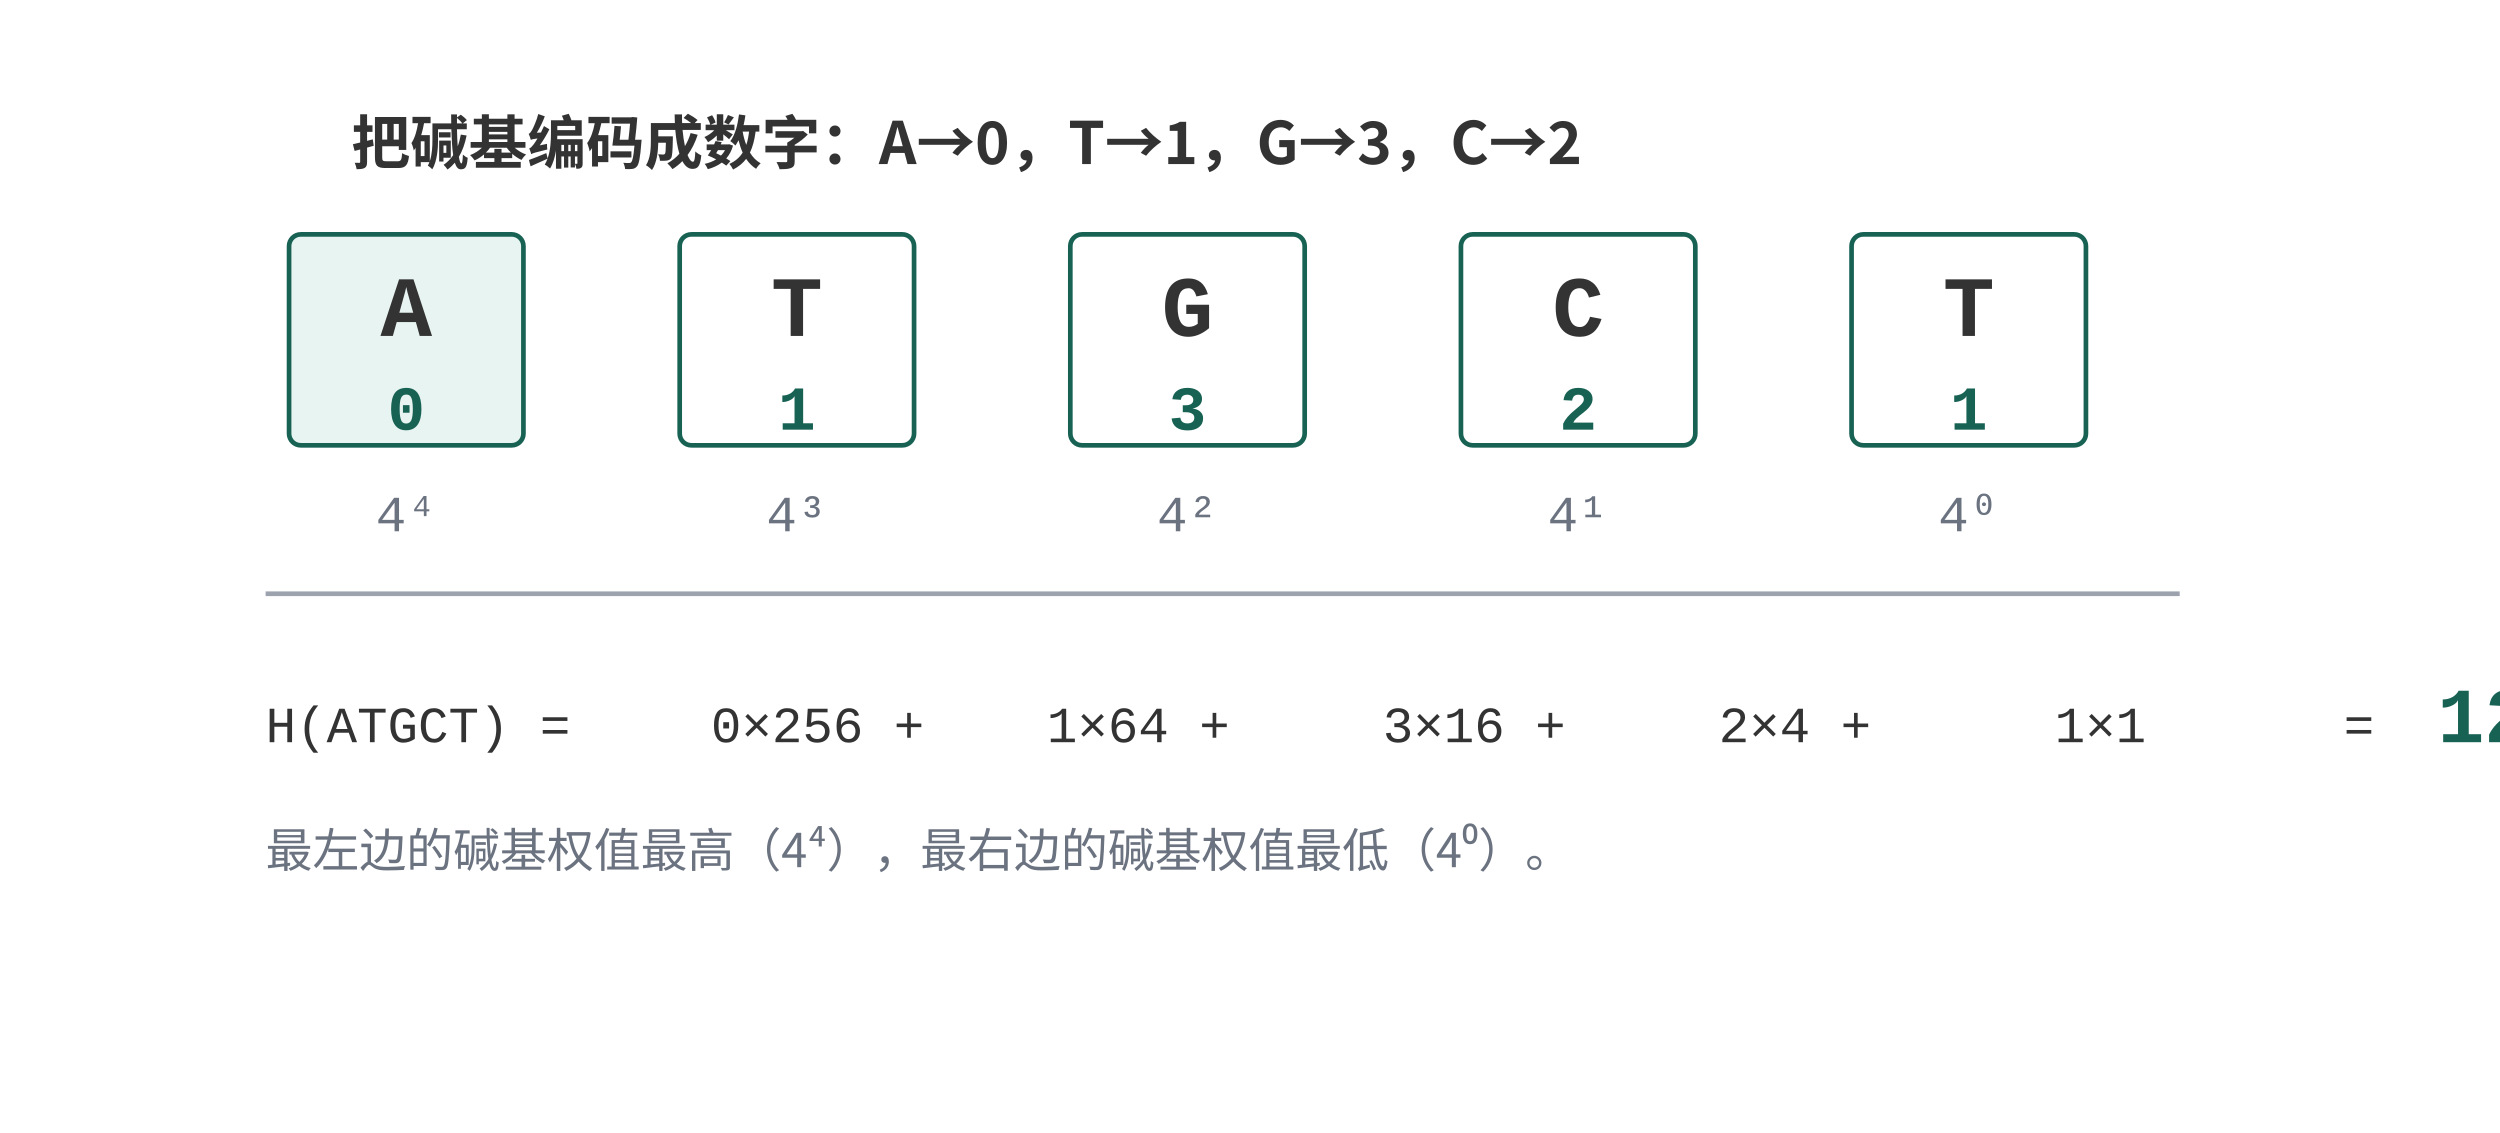
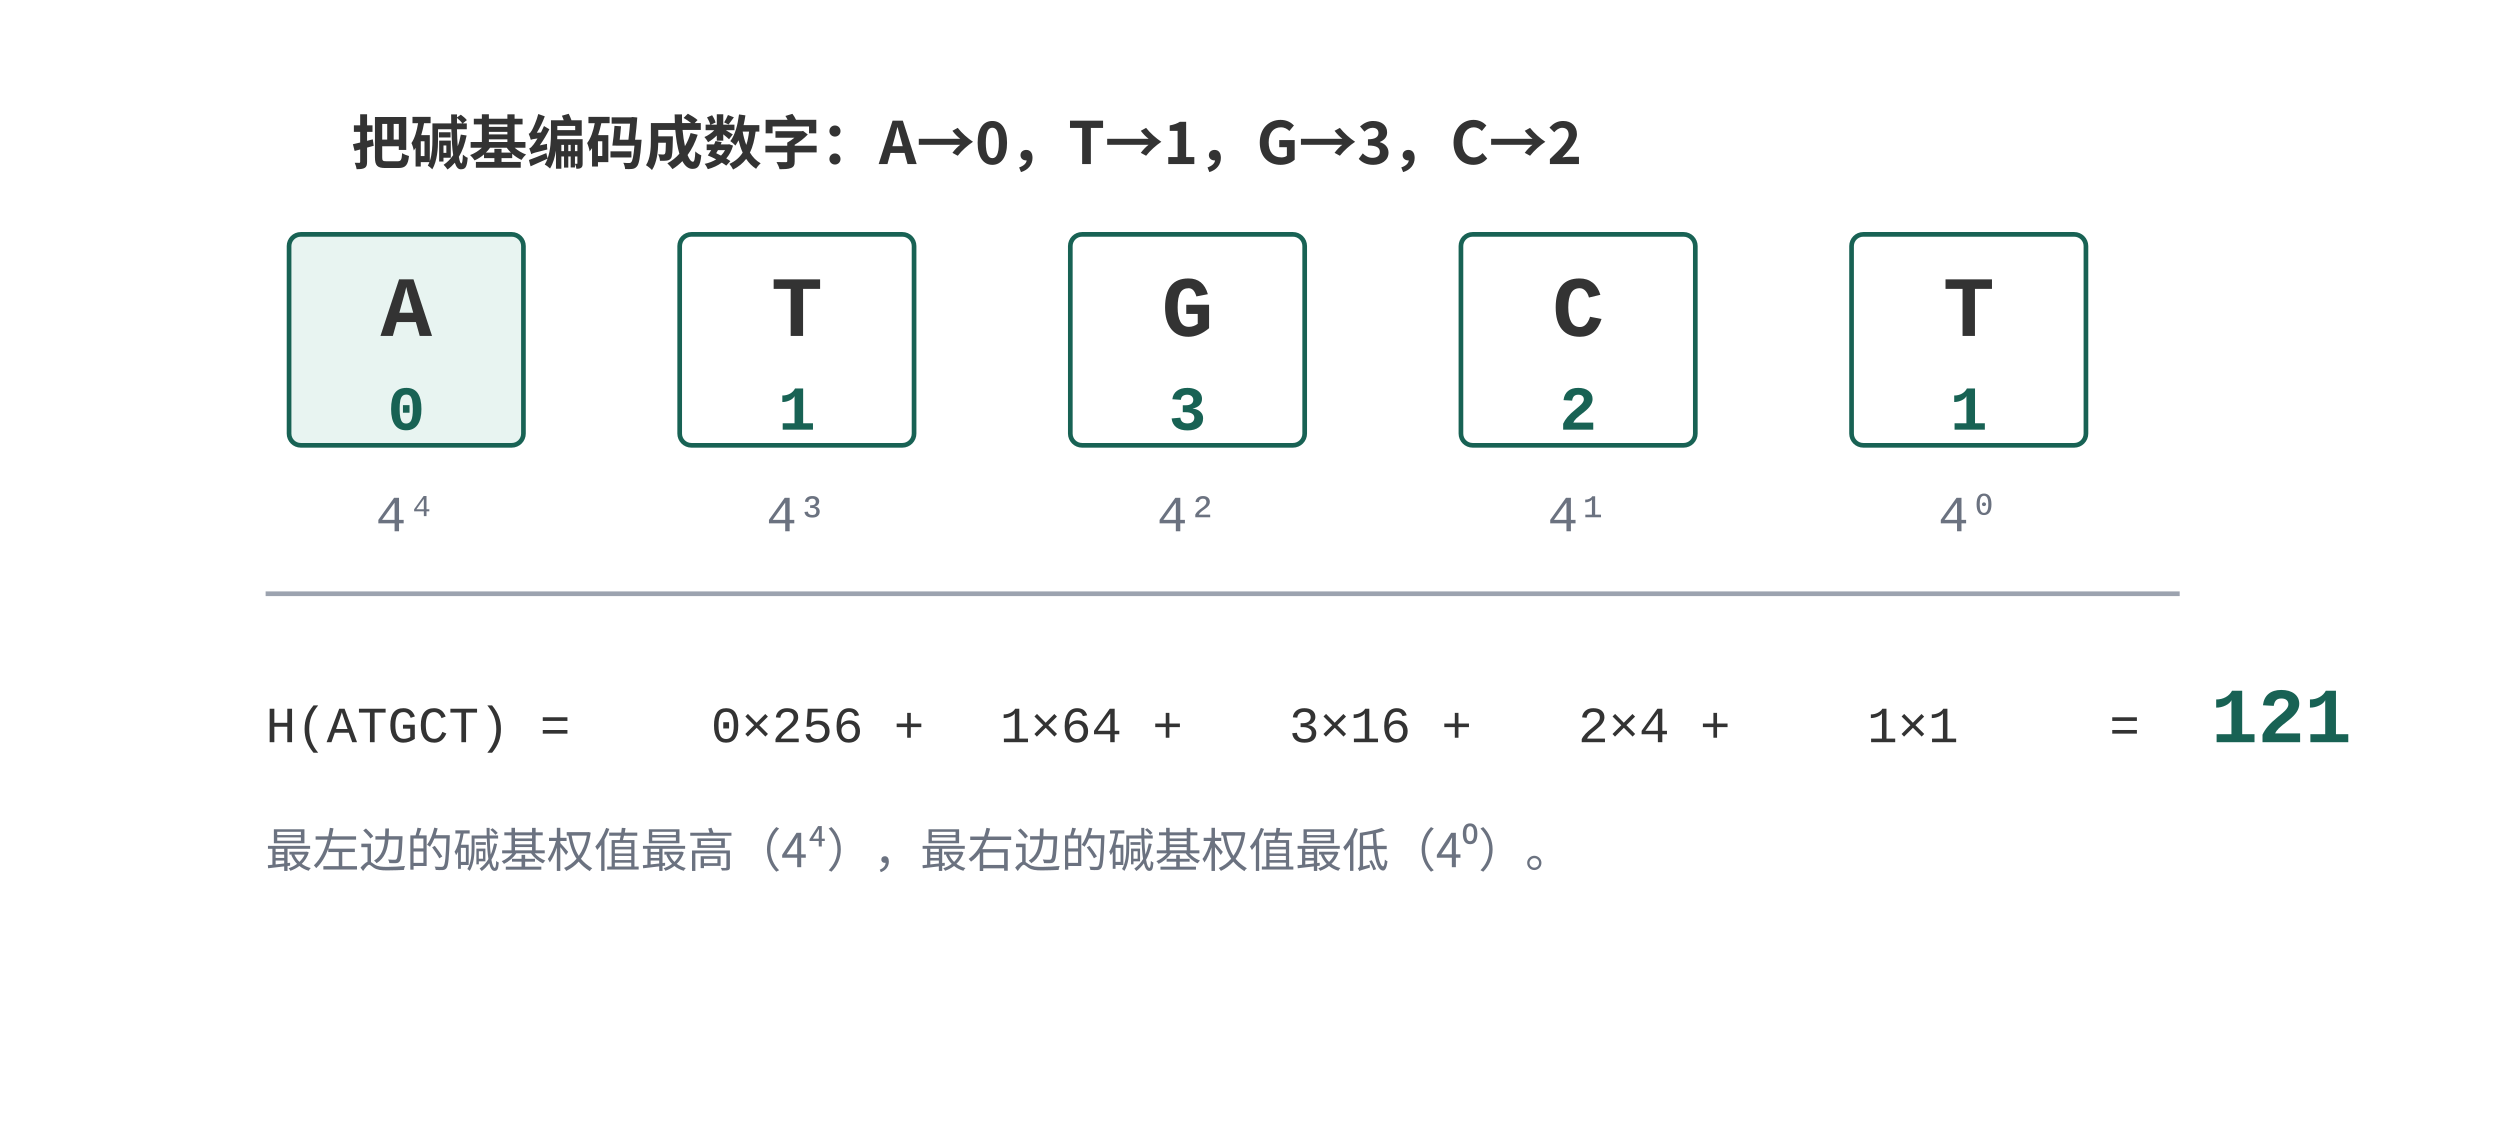
- <svg xmlns="http://www.w3.org/2000/svg" viewBox="0 0 640 290" role="img" aria-labelledby="t d">
+ <svg xmlns="http://www.w3.org/2000/svg" width="640" height="290" viewBox="0 0 640 290" role="img" aria-labelledby="t d">
  <text x="90" y="42" font-family="'PingFang SC', 'Hiragino Sans GB', 'Microsoft YaHei', 'Noto Sans CJK SC', sans-serif" font-size="15" fill="#333333" font-weight="bold" text-anchor="start">把碱基编码成数字：A→0，T→1，G→3，C→2</text>
  <rect x="74" y="60" width="60" height="54" rx="3" fill="#e8f4f1" stroke="#186254" stroke-width="1.2" />
  <text x="104" y="86" font-family="ui-monospace, 'SFMono-Regular', Menlo, Consolas, 'Liberation Mono', monospace" font-size="22" fill="#333333" font-weight="bold" text-anchor="middle">A</text>
  <text x="104" y="110" font-family="ui-monospace, 'SFMono-Regular', Menlo, Consolas, 'Liberation Mono', monospace" font-size="16" fill="#186254" font-weight="bold" text-anchor="middle">0</text>
  <text x="104" y="136" font-family="ui-monospace, 'SFMono-Regular', Menlo, Consolas, 'Liberation Mono', monospace" font-size="13" fill="#6b7280" font-weight="normal" text-anchor="middle">4⁴</text>
  <rect x="174" y="60" width="60" height="54" rx="3" fill="none" stroke="#186254" stroke-width="1.2" />
  <text x="204" y="86" font-family="ui-monospace, 'SFMono-Regular', Menlo, Consolas, 'Liberation Mono', monospace" font-size="22" fill="#333333" font-weight="bold" text-anchor="middle">T</text>
  <text x="204" y="110" font-family="ui-monospace, 'SFMono-Regular', Menlo, Consolas, 'Liberation Mono', monospace" font-size="16" fill="#186254" font-weight="bold" text-anchor="middle">1</text>
  <text x="204" y="136" font-family="ui-monospace, 'SFMono-Regular', Menlo, Consolas, 'Liberation Mono', monospace" font-size="13" fill="#6b7280" font-weight="normal" text-anchor="middle">4³</text>
  <rect x="274" y="60" width="60" height="54" rx="3" fill="none" stroke="#186254" stroke-width="1.2" />
  <text x="304" y="86" font-family="ui-monospace, 'SFMono-Regular', Menlo, Consolas, 'Liberation Mono', monospace" font-size="22" fill="#333333" font-weight="bold" text-anchor="middle">G</text>
  <text x="304" y="110" font-family="ui-monospace, 'SFMono-Regular', Menlo, Consolas, 'Liberation Mono', monospace" font-size="16" fill="#186254" font-weight="bold" text-anchor="middle">3</text>
  <text x="304" y="136" font-family="ui-monospace, 'SFMono-Regular', Menlo, Consolas, 'Liberation Mono', monospace" font-size="13" fill="#6b7280" font-weight="normal" text-anchor="middle">4²</text>
  <rect x="374" y="60" width="60" height="54" rx="3" fill="none" stroke="#186254" stroke-width="1.2" />
  <text x="404" y="86" font-family="ui-monospace, 'SFMono-Regular', Menlo, Consolas, 'Liberation Mono', monospace" font-size="22" fill="#333333" font-weight="bold" text-anchor="middle">C</text>
  <text x="404" y="110" font-family="ui-monospace, 'SFMono-Regular', Menlo, Consolas, 'Liberation Mono', monospace" font-size="16" fill="#186254" font-weight="bold" text-anchor="middle">2</text>
  <text x="404" y="136" font-family="ui-monospace, 'SFMono-Regular', Menlo, Consolas, 'Liberation Mono', monospace" font-size="13" fill="#6b7280" font-weight="normal" text-anchor="middle">4¹</text>
  <rect x="474" y="60" width="60" height="54" rx="3" fill="none" stroke="#186254" stroke-width="1.2" />
  <text x="504" y="86" font-family="ui-monospace, 'SFMono-Regular', Menlo, Consolas, 'Liberation Mono', monospace" font-size="22" fill="#333333" font-weight="bold" text-anchor="middle">T</text>
  <text x="504" y="110" font-family="ui-monospace, 'SFMono-Regular', Menlo, Consolas, 'Liberation Mono', monospace" font-size="16" fill="#186254" font-weight="bold" text-anchor="middle">1</text>
  <text x="504" y="136" font-family="ui-monospace, 'SFMono-Regular', Menlo, Consolas, 'Liberation Mono', monospace" font-size="13" fill="#6b7280" font-weight="normal" text-anchor="middle">4⁰</text>
  <line x1="68" y1="152" x2="558" y2="152" stroke="#9ca3af" stroke-width="1.2" />
  <text x="68" y="190" font-family="ui-monospace, 'SFMono-Regular', Menlo, Consolas, 'Liberation Mono', monospace" font-size="13" fill="#333333" font-weight="normal" text-anchor="start">H(ATGCT) =</text>
  <text x="182" y="190" font-family="ui-monospace, 'SFMono-Regular', Menlo, Consolas, 'Liberation Mono', monospace" font-size="13" fill="#333333" font-weight="normal" text-anchor="start">0×256 +</text>
-   <text x="268" y="190" font-family="ui-monospace, 'SFMono-Regular', Menlo, Consolas, 'Liberation Mono', monospace" font-size="13" fill="#333333" font-weight="normal" text-anchor="start">1×64 +</text>
-   <text x="354" y="190" font-family="ui-monospace, 'SFMono-Regular', Menlo, Consolas, 'Liberation Mono', monospace" font-size="13" fill="#333333" font-weight="normal" text-anchor="start">3×16 +</text>
-   <text x="440" y="190" font-family="ui-monospace, 'SFMono-Regular', Menlo, Consolas, 'Liberation Mono', monospace" font-size="13" fill="#333333" font-weight="normal" text-anchor="start">2×4 +</text>
-   <text x="526" y="190" font-family="ui-monospace, 'SFMono-Regular', Menlo, Consolas, 'Liberation Mono', monospace" font-size="13" fill="#333333" font-weight="normal" text-anchor="start">1×1</text>
-   <text x="600" y="190" font-family="ui-monospace, 'SFMono-Regular', Menlo, Consolas, 'Liberation Mono', monospace" font-size="13" fill="#333333" font-weight="normal" text-anchor="start">=</text>
-   <text x="624" y="190" font-family="ui-monospace, 'SFMono-Regular', Menlo, Consolas, 'Liberation Mono', monospace" font-size="20" fill="#186254" font-weight="bold" text-anchor="start">121</text>
+   <text x="256" y="190" font-family="ui-monospace, 'SFMono-Regular', Menlo, Consolas, 'Liberation Mono', monospace" font-size="13" fill="#333333" font-weight="normal" text-anchor="start">1×64 +</text>
+   <text x="330" y="190" font-family="ui-monospace, 'SFMono-Regular', Menlo, Consolas, 'Liberation Mono', monospace" font-size="13" fill="#333333" font-weight="normal" text-anchor="start">3×16 +</text>
+   <text x="404" y="190" font-family="ui-monospace, 'SFMono-Regular', Menlo, Consolas, 'Liberation Mono', monospace" font-size="13" fill="#333333" font-weight="normal" text-anchor="start">2×4 +</text>
+   <text x="478" y="190" font-family="ui-monospace, 'SFMono-Regular', Menlo, Consolas, 'Liberation Mono', monospace" font-size="13" fill="#333333" font-weight="normal" text-anchor="start">1×1</text>
+   <text x="540" y="190" font-family="ui-monospace, 'SFMono-Regular', Menlo, Consolas, 'Liberation Mono', monospace" font-size="13" fill="#333333" font-weight="normal" text-anchor="start">=</text>
+   <text x="566" y="190" font-family="ui-monospace, 'SFMono-Regular', Menlo, Consolas, 'Liberation Mono', monospace" font-size="20" fill="#186254" font-weight="bold" text-anchor="start">121</text>
  <text x="68" y="222" font-family="'PingFang SC', 'Hiragino Sans GB', 'Microsoft YaHei', 'Noto Sans CJK SC', sans-serif" font-size="12" fill="#6b7280" font-weight="normal" text-anchor="start">最左边的碱基权值最高（4⁴），最右边的碱基权值最低（4⁰）。</text>
</svg>
